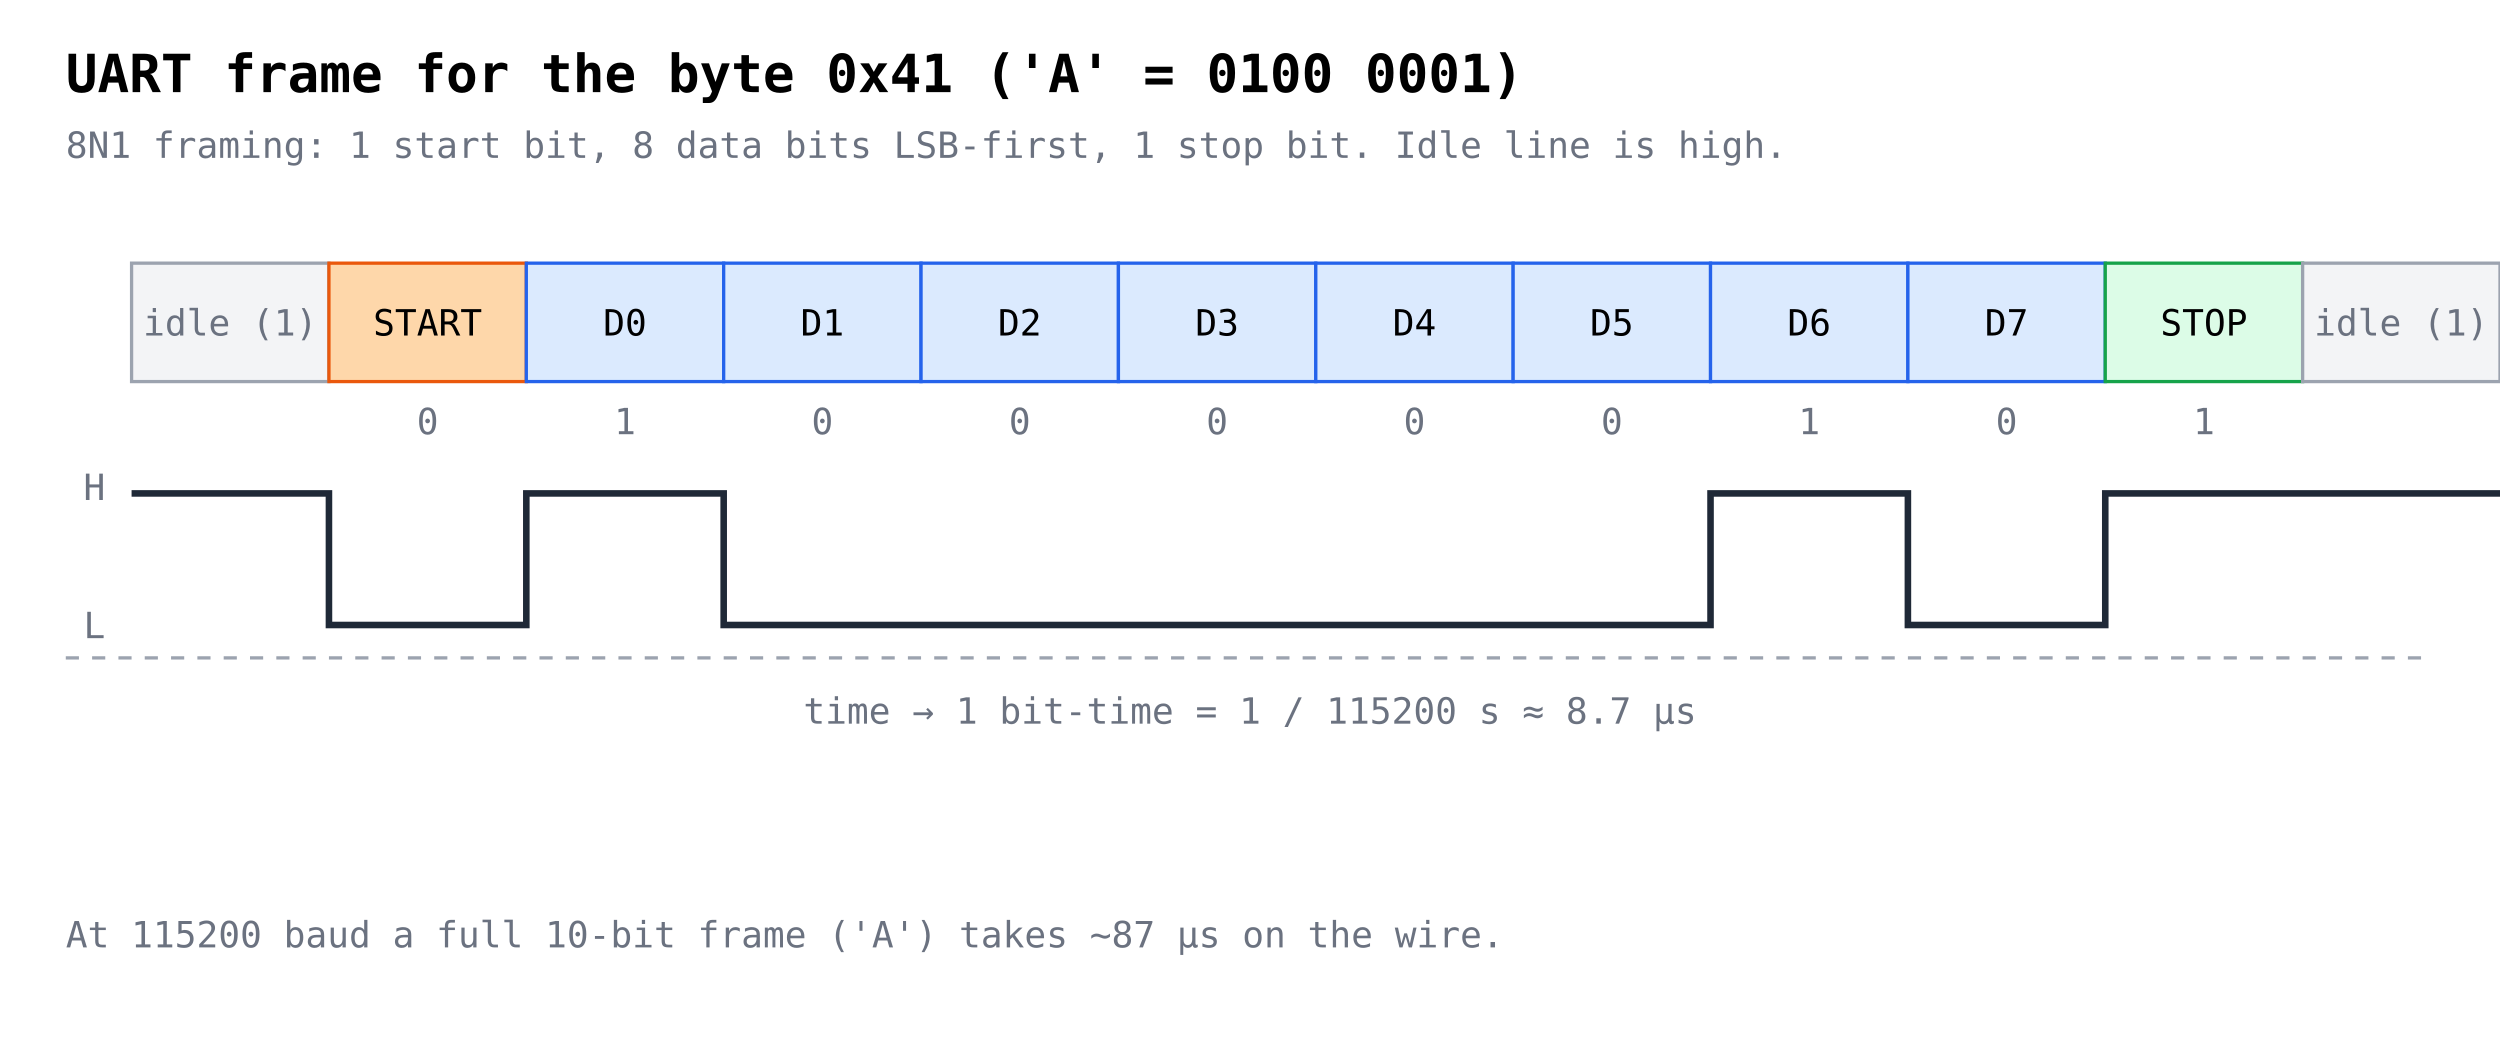
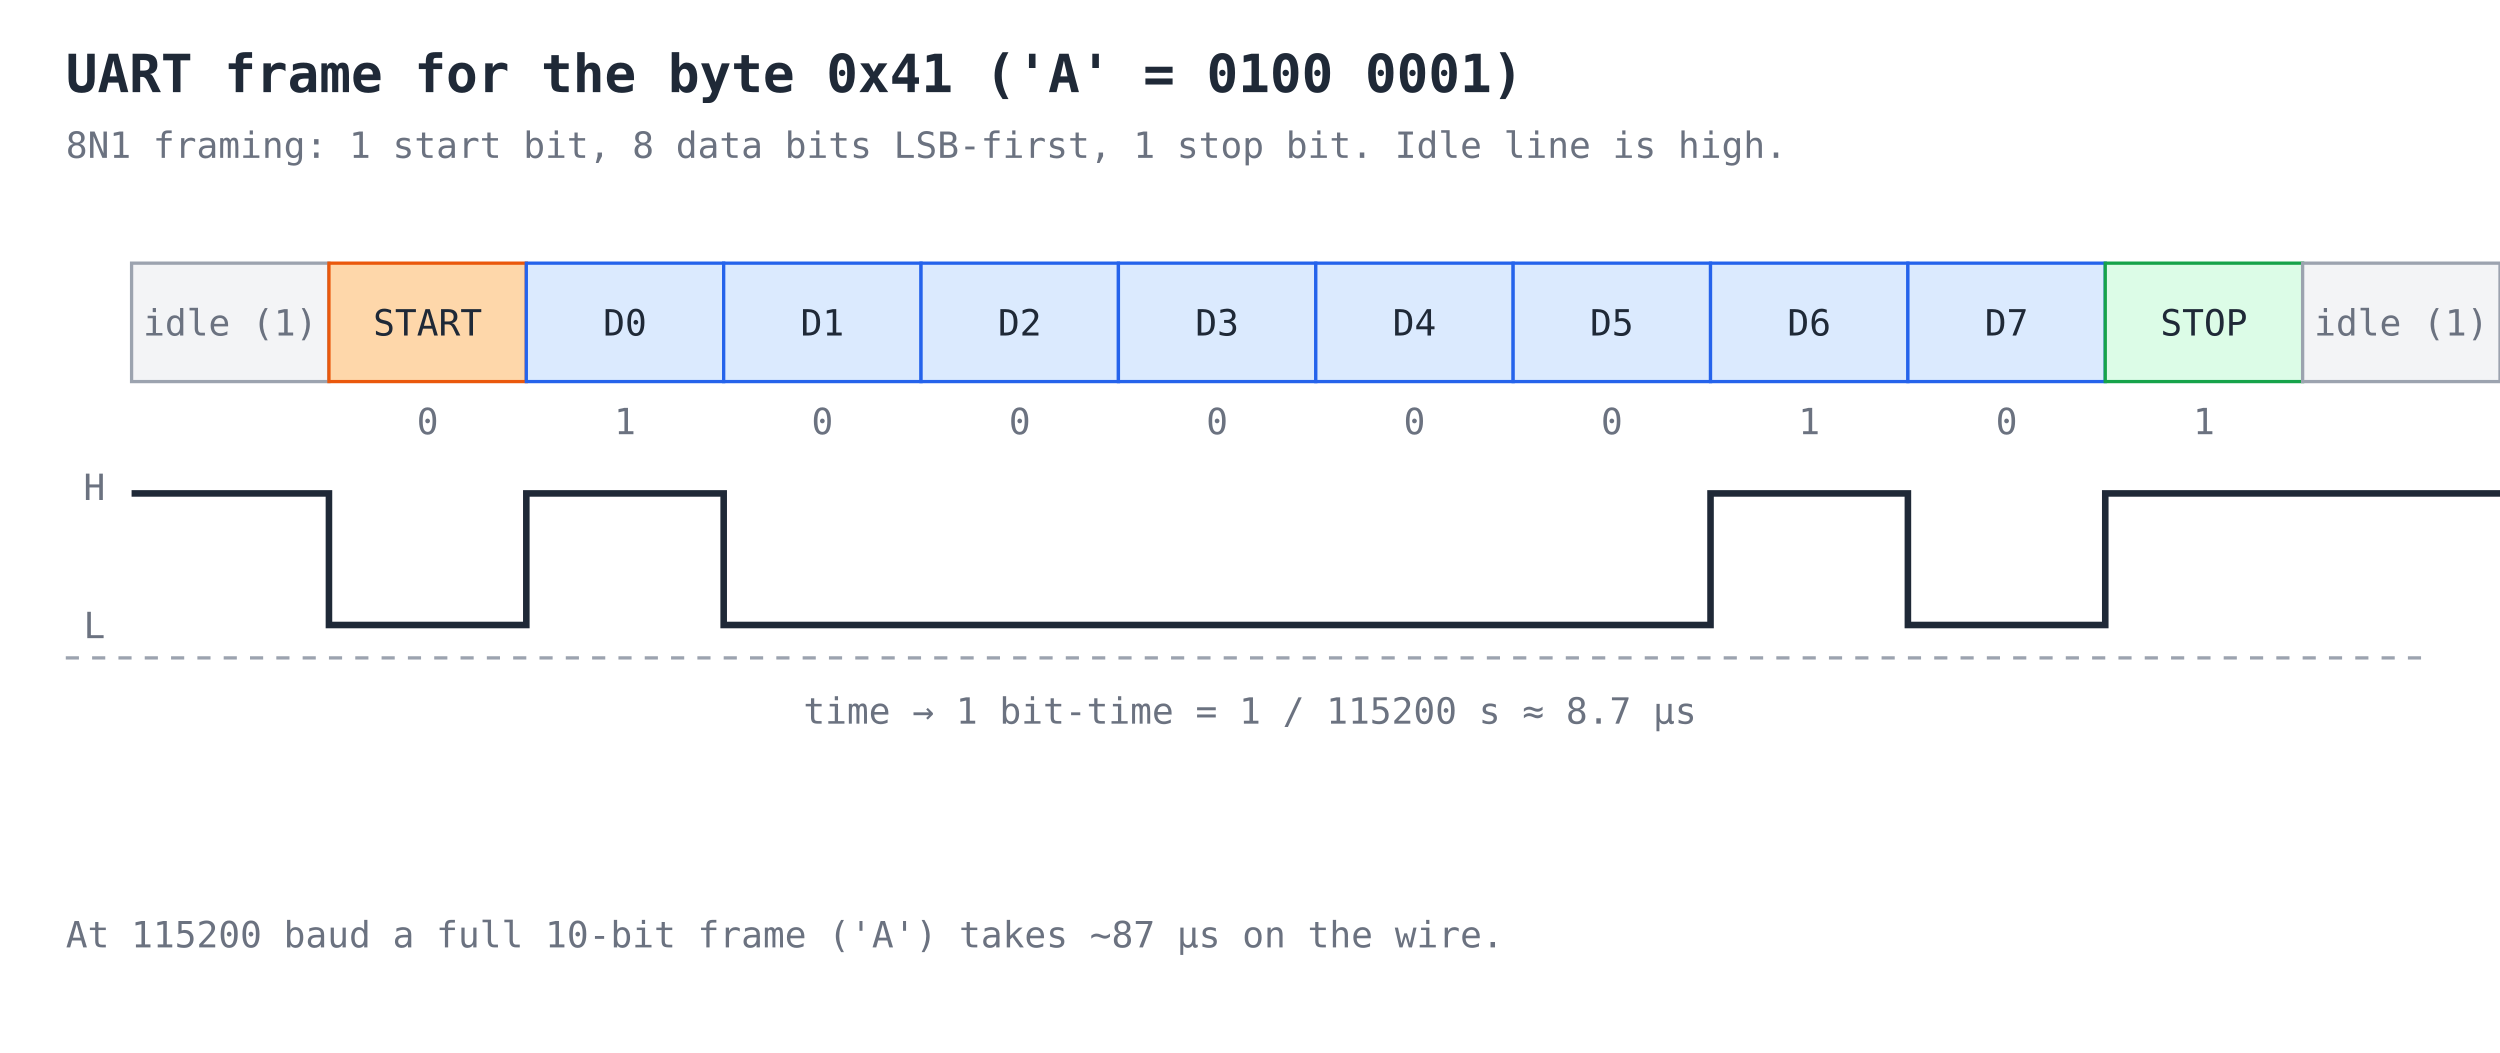
<svg xmlns="http://www.w3.org/2000/svg" viewBox="0 0 760 320" font-family="ui-monospace, Menlo, Monaco, monospace" font-size="12">
  <style>
-     .title { font-size: 16px; font-weight: bold; }
+     /* Light theme defaults: text falls back to near-black. */
+     text { fill: #1f2937; }
+ 
+ .title { font-size: 16px; font-weight: bold; }
    .note  { font-size: 11px; fill: #6b7280; }
    .lab   { font-size: 11px; }
    .start { fill: #fed7aa; stroke: #ea580c; }
    .data  { fill: #dbeafe; stroke: #2563eb; }
    .stop  { fill: #dcfce7; stroke: #16a34a; }
    .idle  { fill: #f3f4f6; stroke: #9ca3af; }
    .line  { stroke: #1f2937; stroke-width: 2; fill: none; }
+ 
+     @media (prefers-color-scheme: dark) {
+       text { fill: #e5e7eb; }
+       .note { fill: #9ca3af; }
+       .start { fill: #7c2d12; }
+       .data { fill: #1e3a8a; }
+       .stop { fill: #14532d; }
+       .idle { fill: #1f2937; }
+     }
  </style>
  <text x="20" y="28" class="title">UART frame for the byte 0x41 ('A' = 0100 0001)</text>
  <text x="20" y="48" class="note">8N1 framing: 1 start bit, 8 data bits LSB-first, 1 stop bit. Idle line is high.</text>
  <line x1="20" y1="200" x2="740" y2="200" stroke="#9ca3af" stroke-dasharray="4 4" />
  <text x="380" y="220" text-anchor="middle" class="note">time → 1 bit-time = 1 / 115200 s ≈ 8.7 µs</text>
  <g transform="translate(40,80)">
    <rect x="0" y="0" width="60" height="36" class="idle" />
    <text x="30" y="22" text-anchor="middle" class="note">idle (1)</text>
    <rect x="60" y="0" width="60" height="36" class="start" />
    <text x="90" y="22" text-anchor="middle" class="lab">START</text>
    <text x="90" y="52" text-anchor="middle" class="note">0</text>
    <rect x="120" y="0" width="60" height="36" class="data" />
    <text x="150" y="22" text-anchor="middle" class="lab">D0</text>
    <text x="150" y="52" text-anchor="middle" class="note">1</text>
    <rect x="180" y="0" width="60" height="36" class="data" />
    <text x="210" y="22" text-anchor="middle" class="lab">D1</text>
    <text x="210" y="52" text-anchor="middle" class="note">0</text>
    <rect x="240" y="0" width="60" height="36" class="data" />
    <text x="270" y="22" text-anchor="middle" class="lab">D2</text>
    <text x="270" y="52" text-anchor="middle" class="note">0</text>
    <rect x="300" y="0" width="60" height="36" class="data" />
    <text x="330" y="22" text-anchor="middle" class="lab">D3</text>
    <text x="330" y="52" text-anchor="middle" class="note">0</text>
    <rect x="360" y="0" width="60" height="36" class="data" />
    <text x="390" y="22" text-anchor="middle" class="lab">D4</text>
    <text x="390" y="52" text-anchor="middle" class="note">0</text>
    <rect x="420" y="0" width="60" height="36" class="data" />
    <text x="450" y="22" text-anchor="middle" class="lab">D5</text>
    <text x="450" y="52" text-anchor="middle" class="note">0</text>
    <rect x="480" y="0" width="60" height="36" class="data" />
    <text x="510" y="22" text-anchor="middle" class="lab">D6</text>
    <text x="510" y="52" text-anchor="middle" class="note">1</text>
    <rect x="540" y="0" width="60" height="36" class="data" />
    <text x="570" y="22" text-anchor="middle" class="lab">D7</text>
    <text x="570" y="52" text-anchor="middle" class="note">0</text>
    <rect x="600" y="0" width="60" height="36" class="stop" />
    <text x="630" y="22" text-anchor="middle" class="lab">STOP</text>
    <text x="630" y="52" text-anchor="middle" class="note">1</text>
    <rect x="660" y="0" width="60" height="36" class="idle" />
    <text x="690" y="22" text-anchor="middle" class="note">idle (1)</text>
  </g>
  <g transform="translate(40,150)">
    <path d="M0,0 L60,0              L60,40 L120,40              L120,0  L180,0              L180,40 L240,40              L240,40 L300,40              L300,40 L360,40              L360,40 L420,40              L420,40 L480,40              L480,0  L540,0              L540,40 L600,40              L600,0  L660,0              L660,0  L720,0" class="line" />
    <text x="-8" y="2" text-anchor="end" class="note">H</text>
    <text x="-8" y="44" text-anchor="end" class="note">L</text>
  </g>
  <text x="20" y="288" class="note">At 115200 baud a full 10-bit frame ('A') takes ~87 µs on the wire.</text>
</svg>
